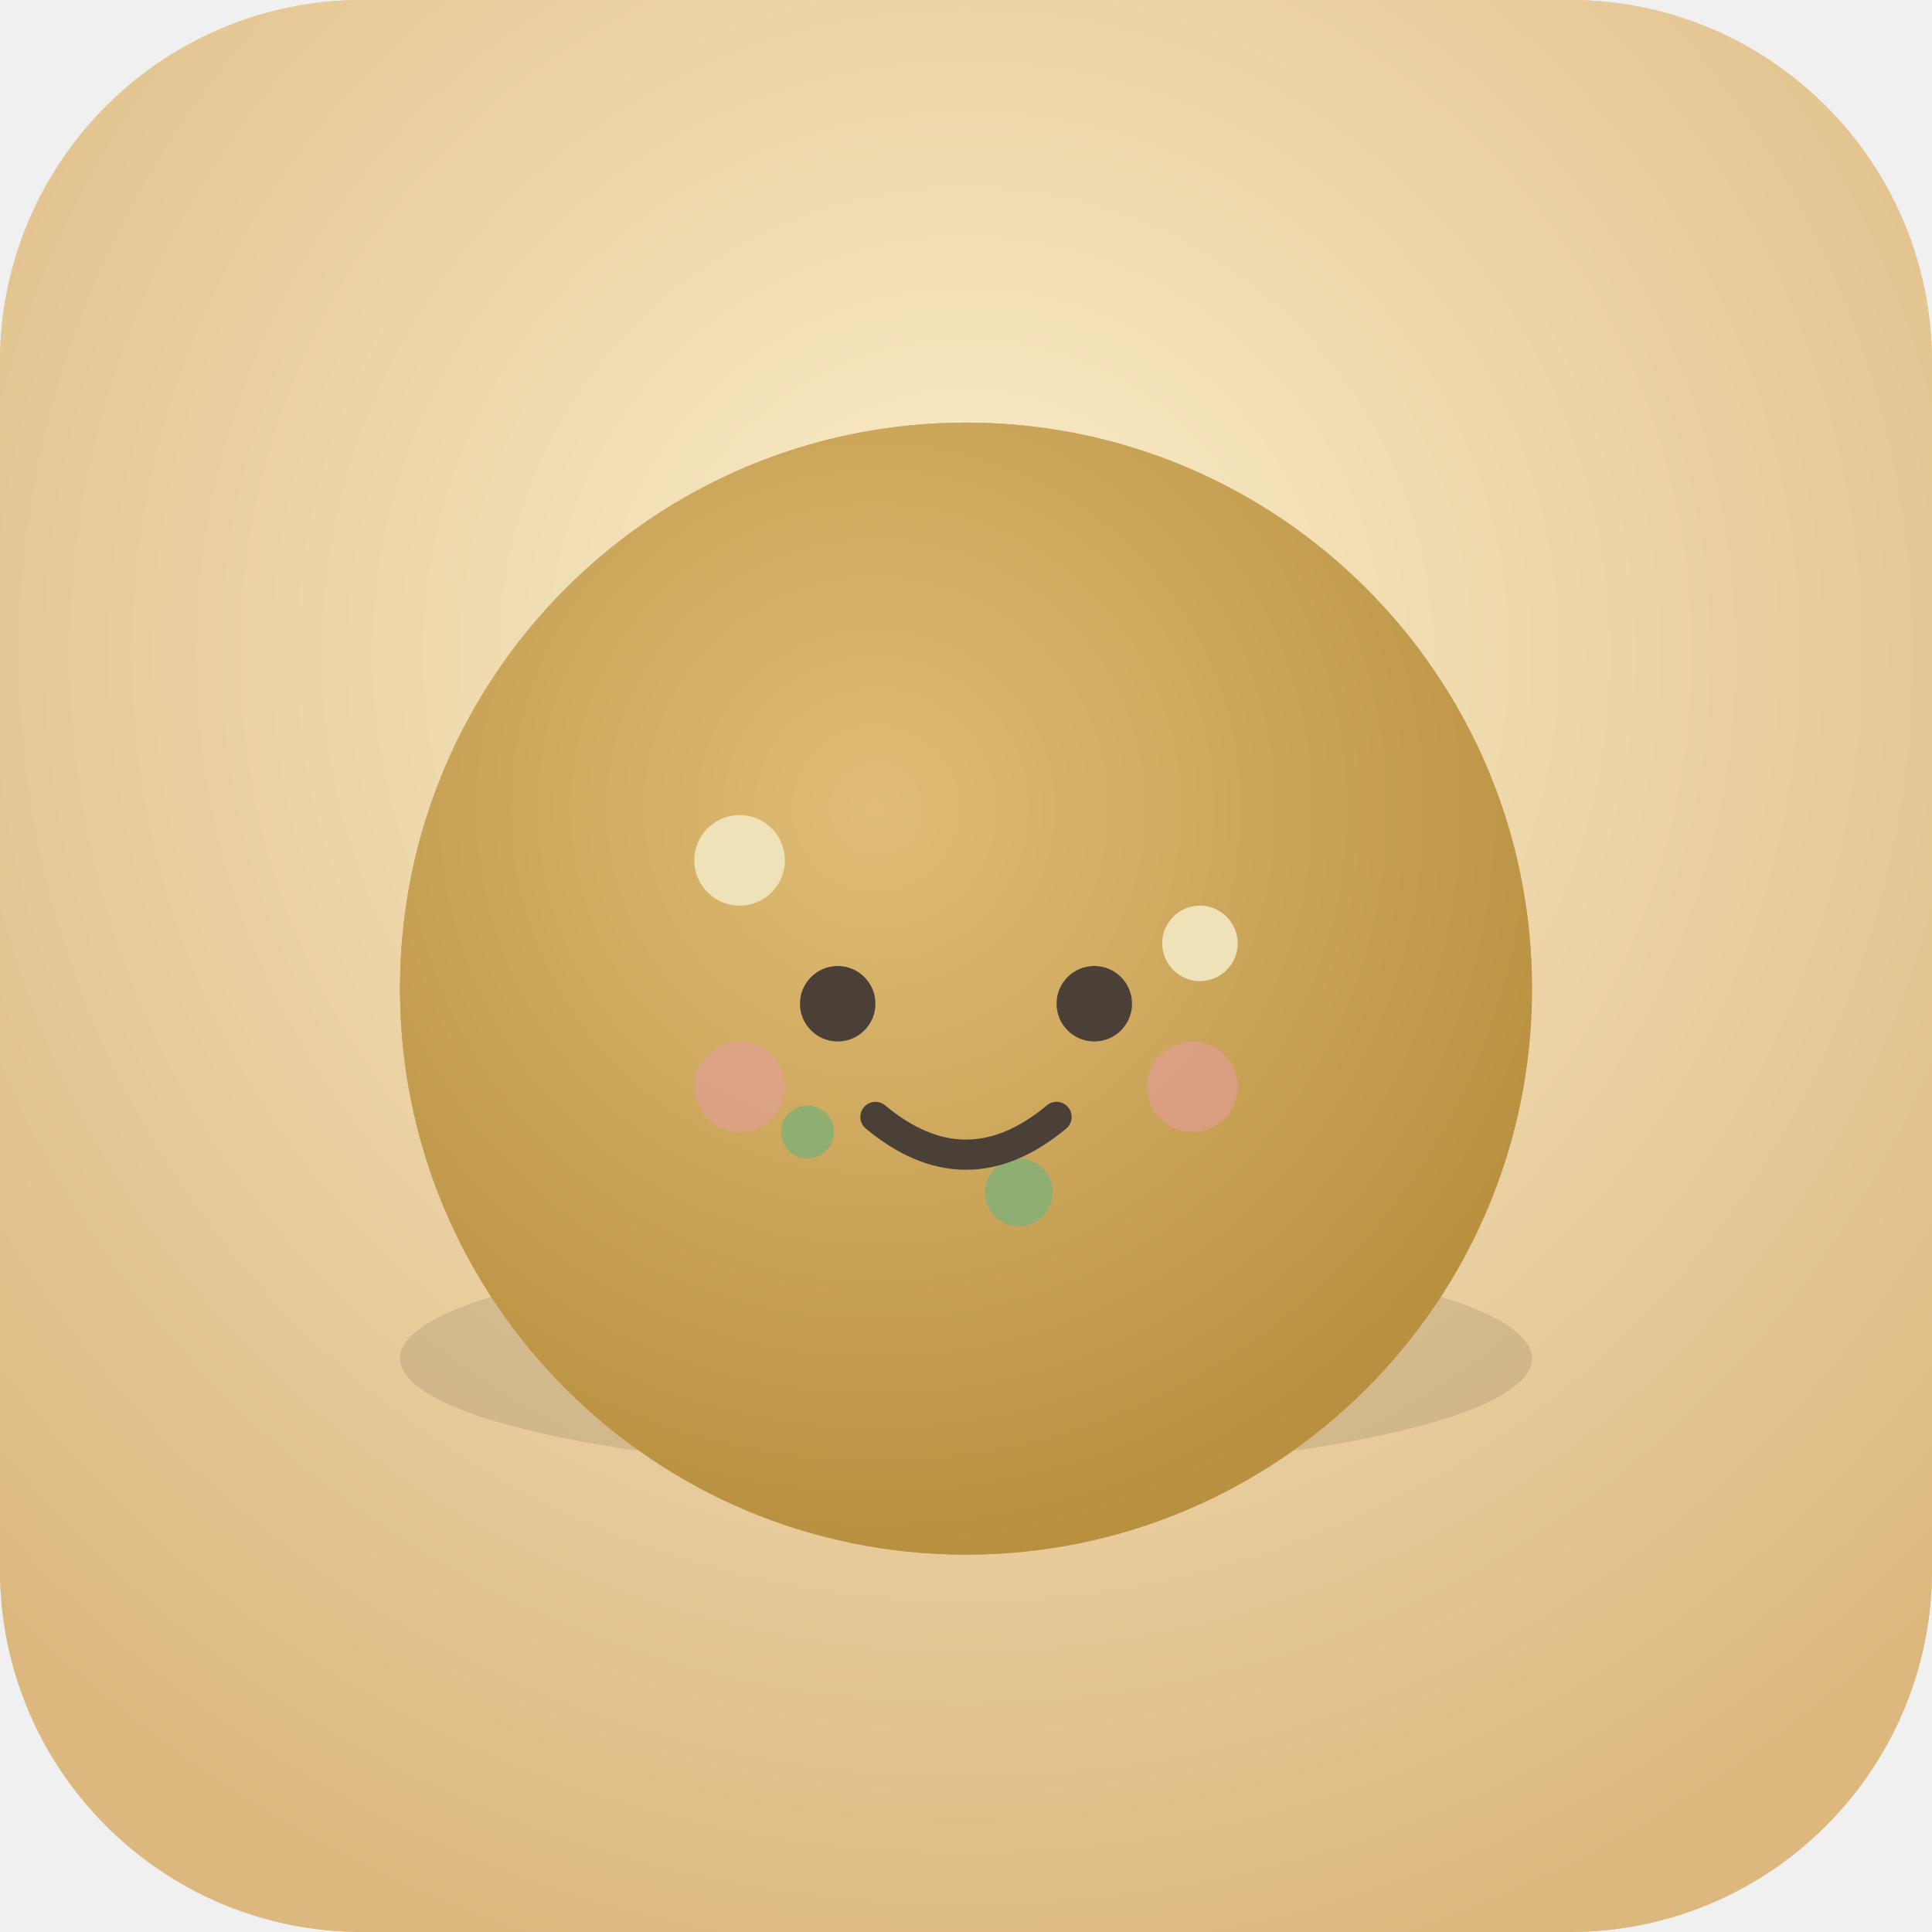
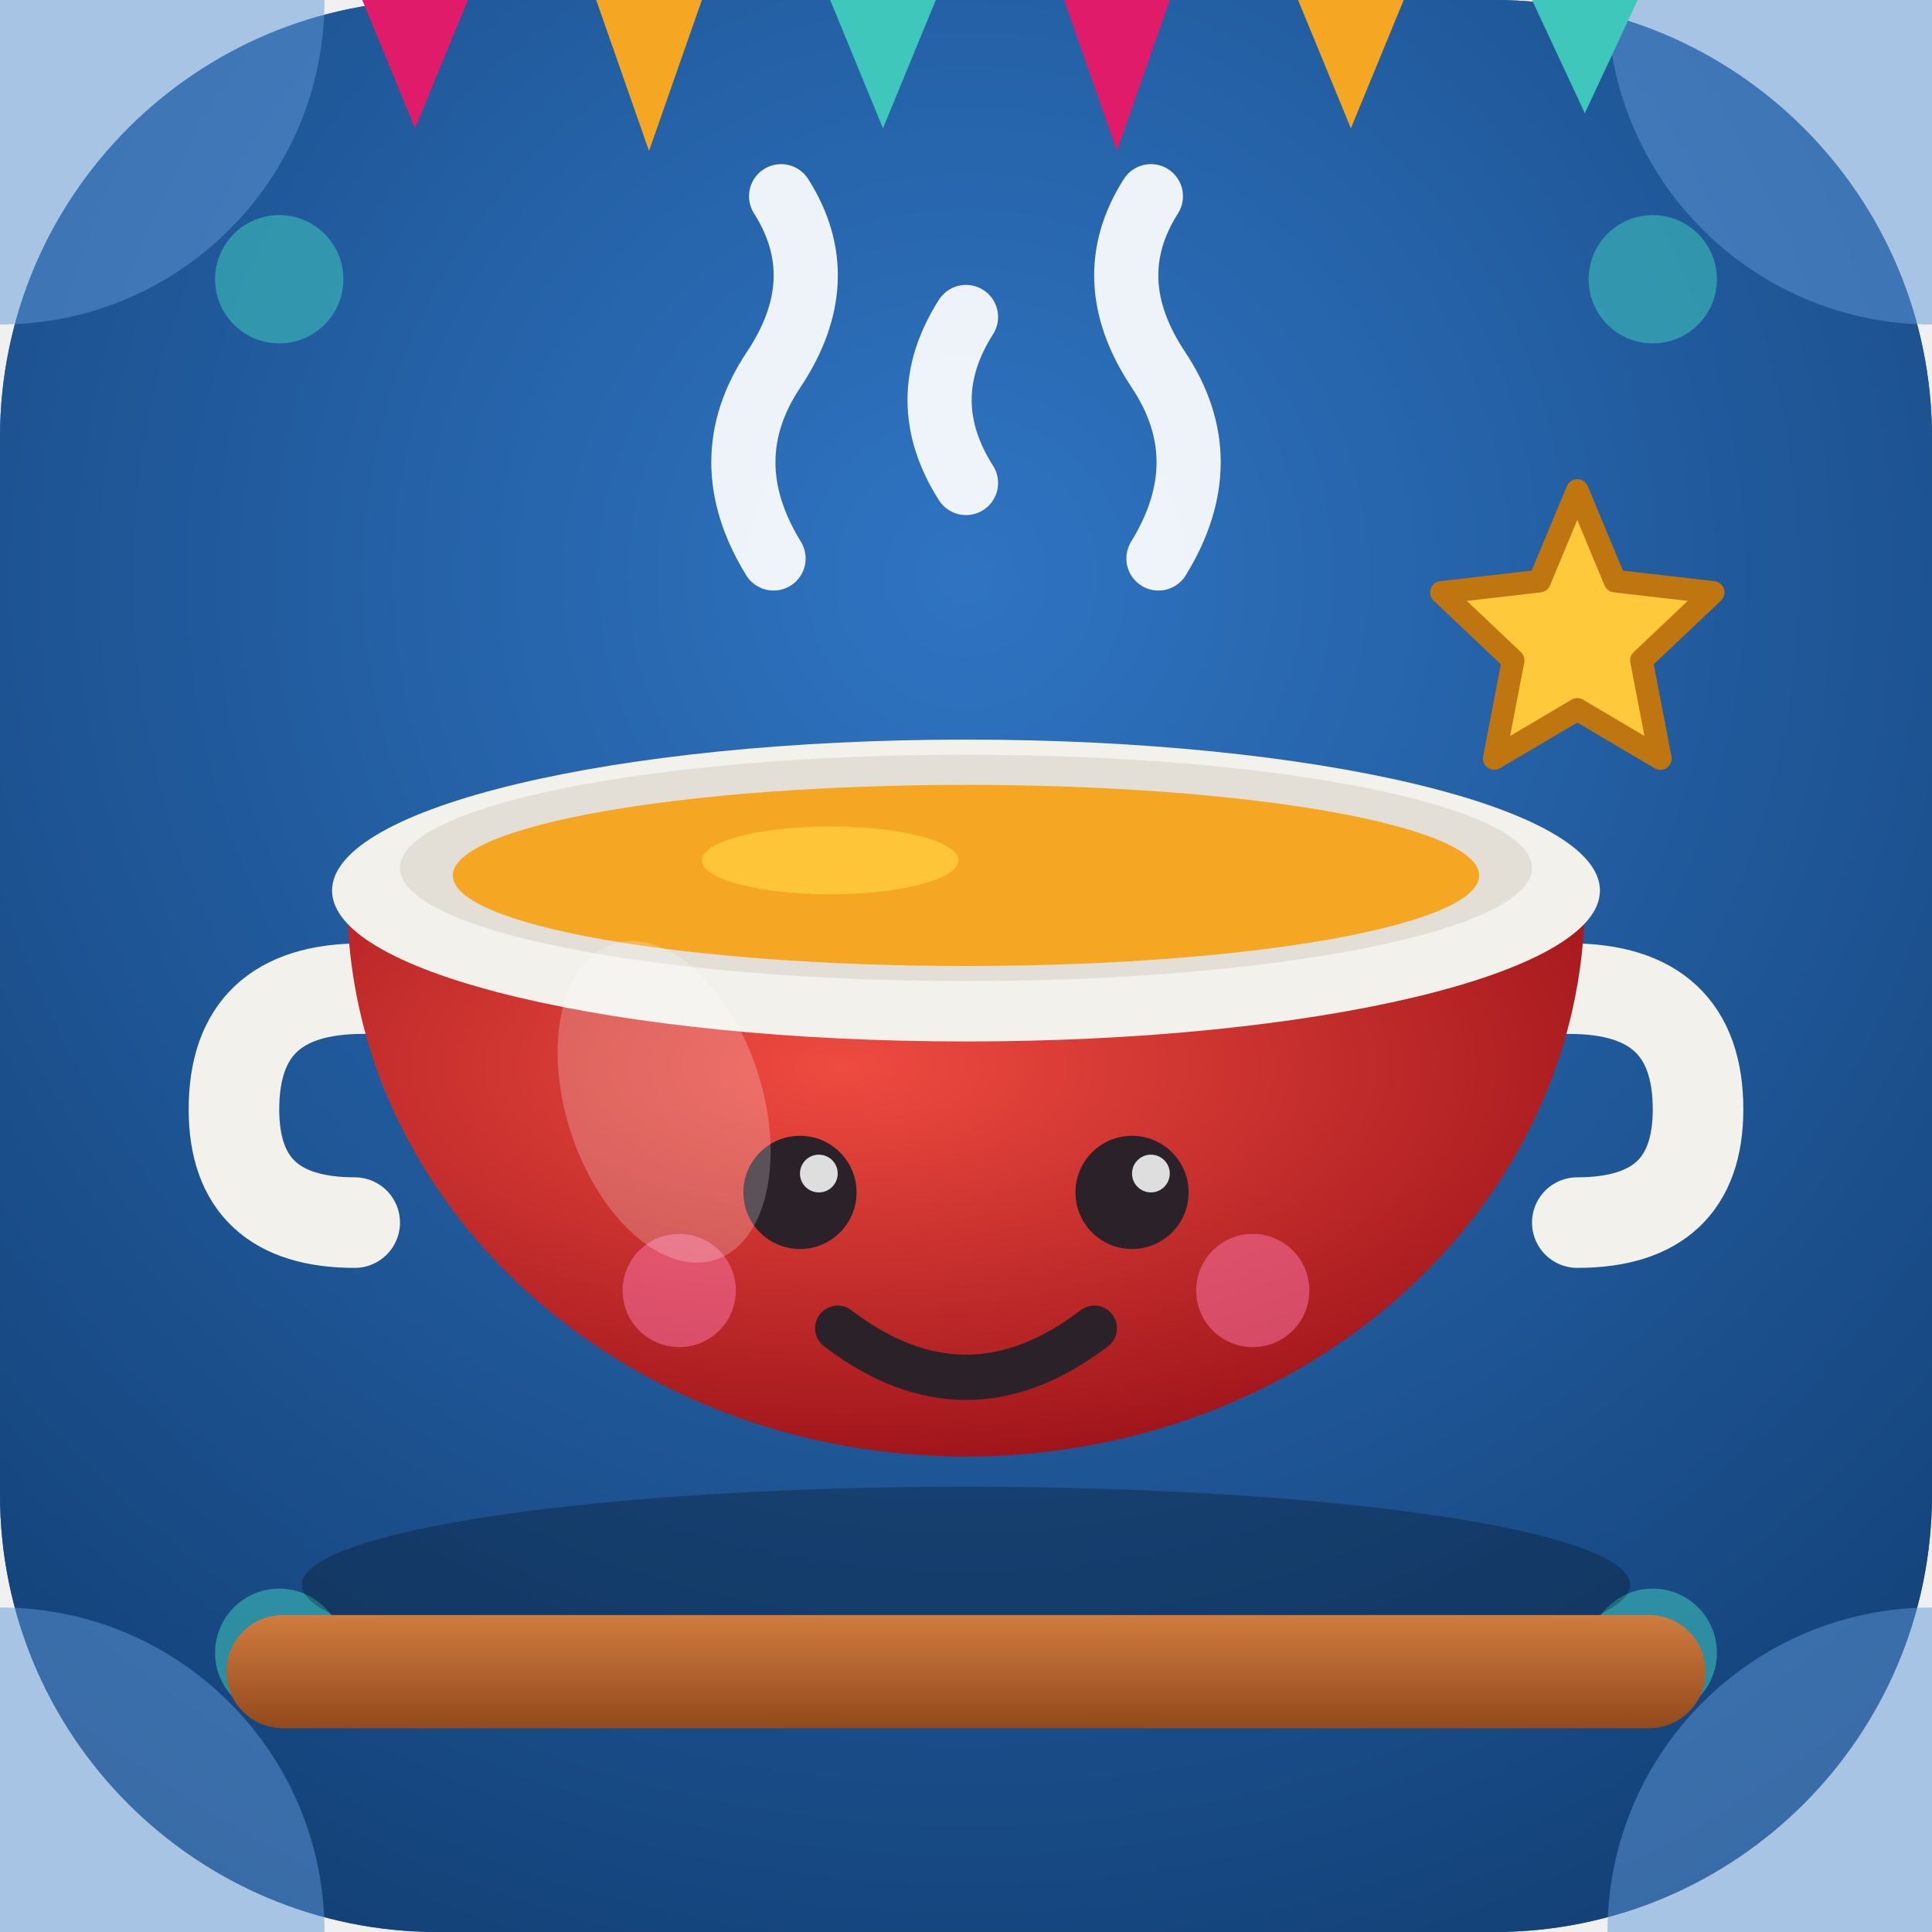
<svg xmlns="http://www.w3.org/2000/svg" viewBox="0 0 512 512" width="512" height="512">
-   <rect width="512" height="512" rx="96" fill="#e7c79c" />
-   <rect width="512" height="512" rx="96" fill="url(#g)" />
+   <rect width="512" height="512" rx="116" fill="#1b5faa" />
+   <rect width="512" height="512" rx="116" fill="url(#fondo)" />
  <defs>
-     <radialGradient id="g" cx="50%" cy="34%" r="70%">
-       <stop offset="0%" stop-color="#fbeecb" />
-       <stop offset="100%" stop-color="#dcb87f" />
+     <radialGradient id="fondo" cx="50%" cy="30%" r="80%">
+       <stop offset="0%" stop-color="#2f74c2" />
+       <stop offset="100%" stop-color="#123f74" />
    </radialGradient>
+     <radialGradient id="olla" cx="40%" cy="30%" r="75%">
+       <stop offset="0%" stop-color="#ef4b40" />
+       <stop offset="100%" stop-color="#9b1219" />
+     </radialGradient>
+     <linearGradient id="madera" x1="0" y1="0" x2="0" y2="1">
+       <stop offset="0%" stop-color="#d07c3f" />
+       <stop offset="100%" stop-color="#93491c" />
+     </linearGradient>
  </defs>
-   <ellipse cx="256" cy="360" rx="150" ry="30" fill="#00000018" />
-   <circle cx="256" cy="262" r="150" fill="#caa25f" />
-   <circle cx="256" cy="262" r="150" fill="url(#b)" />
-   <defs>
-     <radialGradient id="b" cx="42%" cy="34%" r="66%">
-       <stop offset="0%" stop-color="#e0bd77" />
-       <stop offset="100%" stop-color="#b8903f" />
-     </radialGradient>
-   </defs>
-   <circle cx="196" cy="228" r="12" fill="#f0e2b8" />
-   <circle cx="318" cy="250" r="10" fill="#f0e2b8" />
-   <circle cx="270" cy="316" r="9" fill="#8fae72" />
-   <circle cx="214" cy="300" r="7" fill="#8fae72" />
-   <circle cx="222" cy="266" r="10" fill="#4a4038" />
-   <circle cx="290" cy="266" r="10" fill="#4a4038" />
-   <path d="M232 296 q24 20 48 0" fill="none" stroke="#4a4038" stroke-width="8" stroke-linecap="round" />
-   <circle cx="196" cy="288" r="12" fill="#e79aa2" opacity=".55" />
-   <circle cx="316" cy="288" r="12" fill="#e79aa2" opacity=".55" />
+   <g fill="#5f97d8" opacity=".5">
+     <circle cx="0" cy="0" r="86" />
+     <circle cx="512" cy="0" r="86" />
+     <circle cx="0" cy="512" r="86" />
+     <circle cx="512" cy="512" r="86" />
+   </g>
+   <g fill="#3fc7bc" opacity=".55">
+     <circle cx="74" cy="74" r="17" />
+     <circle cx="438" cy="74" r="17" />
+     <circle cx="74" cy="438" r="17" />
+     <circle cx="438" cy="438" r="17" />
+   </g>
+   <g>
+     <path d="M96 0 L124 0 L110 34 Z" fill="#e01b6a" />
+     <path d="M158 0 L186 0 L172 40 Z" fill="#f5a623" />
+     <path d="M220 0 L248 0 L234 34 Z" fill="#3fc7bc" />
+     <path d="M282 0 L310 0 L296 40 Z" fill="#e01b6a" />
+     <path d="M344 0 L372 0 L358 34 Z" fill="#f5a623" />
+     <path d="M406 0 L434 0 L420 30 Z" fill="#3fc7bc" />
+   </g>
+   <g stroke="#ffffff" stroke-width="17" stroke-linecap="round" fill="none" opacity=".92">
+     <path d="M205 148 q-16 -26 0 -50 q16 -24 2 -46" />
+     <path d="M307 148 q16 -26 0 -50 q-16 -24 -2 -46" />
+     <path d="M256 128 q-14 -22 0 -44" />
+   </g>
+   <ellipse cx="256" cy="420" rx="176" ry="26" fill="#000000" opacity=".25" />
+   <path d="M96 262 q-34 0 -34 32 q0 30 32 30" fill="none" stroke="#f3f1ec" stroke-width="24" stroke-linecap="round" />
+   <path d="M416 262 q34 0 34 32 q0 30 -32 30" fill="none" stroke="#f3f1ec" stroke-width="24" stroke-linecap="round" />
+   <path d="M92 238 a164 148 0 0 0 328 0 z" fill="url(#olla)" />
+   <ellipse cx="256" cy="236" rx="168" ry="40" fill="#f3f1ec" />
+   <ellipse cx="256" cy="230" rx="150" ry="30" fill="#e3dfd6" />
+   <ellipse cx="256" cy="232" rx="136" ry="24" fill="#f5a623" />
+   <ellipse cx="220" cy="228" rx="34" ry="9" fill="#ffc93c" opacity=".9" />
+   <circle cx="212" cy="316" r="15" fill="#2b2129" />
+   <circle cx="300" cy="316" r="15" fill="#2b2129" />
+   <circle cx="217" cy="311" r="5" fill="#ffffff" opacity=".85" />
+   <circle cx="305" cy="311" r="5" fill="#ffffff" opacity=".85" />
+   <path d="M222 352 q34 26 68 0" fill="none" stroke="#2b2129" stroke-width="12" stroke-linecap="round" />
+   <circle cx="180" cy="342" r="15" fill="#ff77ab" opacity=".5" />
+   <circle cx="332" cy="342" r="15" fill="#ff77ab" opacity=".5" />
+   <ellipse cx="176" cy="292" rx="26" ry="44" fill="#ffffff" opacity=".22" transform="rotate(-18 176 292)" />
+   <path d="M418 130 l10 24 26 3 -19 18 5 26 -22 -13 -22 13 5 -26 -19 -18 26 -3 z" fill="#ffc93c" stroke="#c07610" stroke-width="6" stroke-linejoin="round" />
+   <rect x="60" y="428" width="392" height="30" rx="15" fill="url(#madera)" />
</svg>
